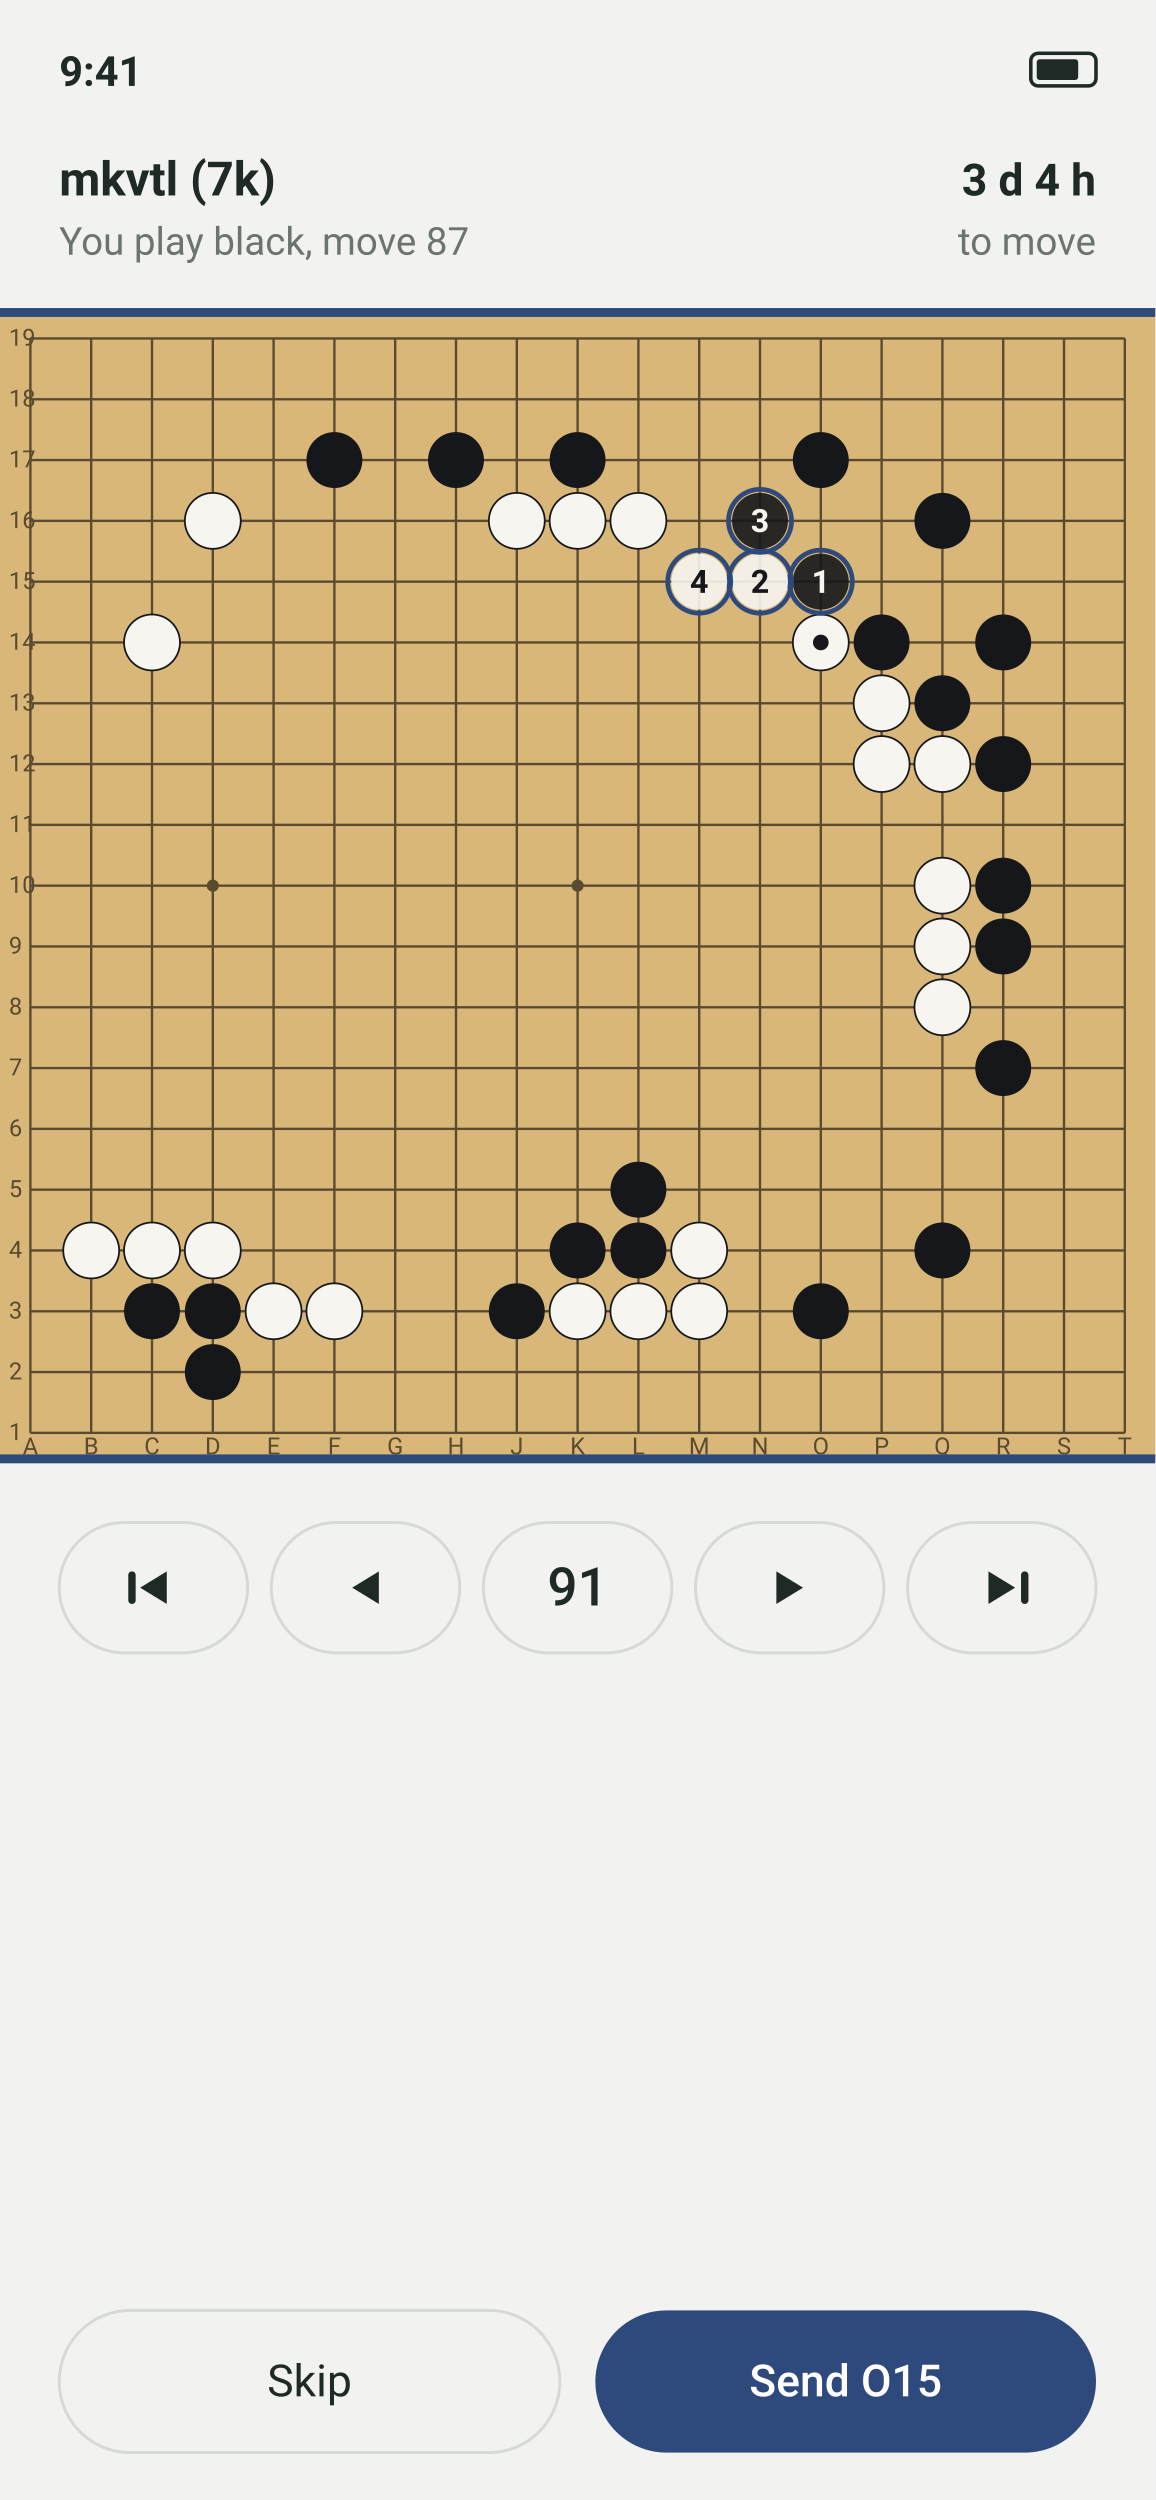
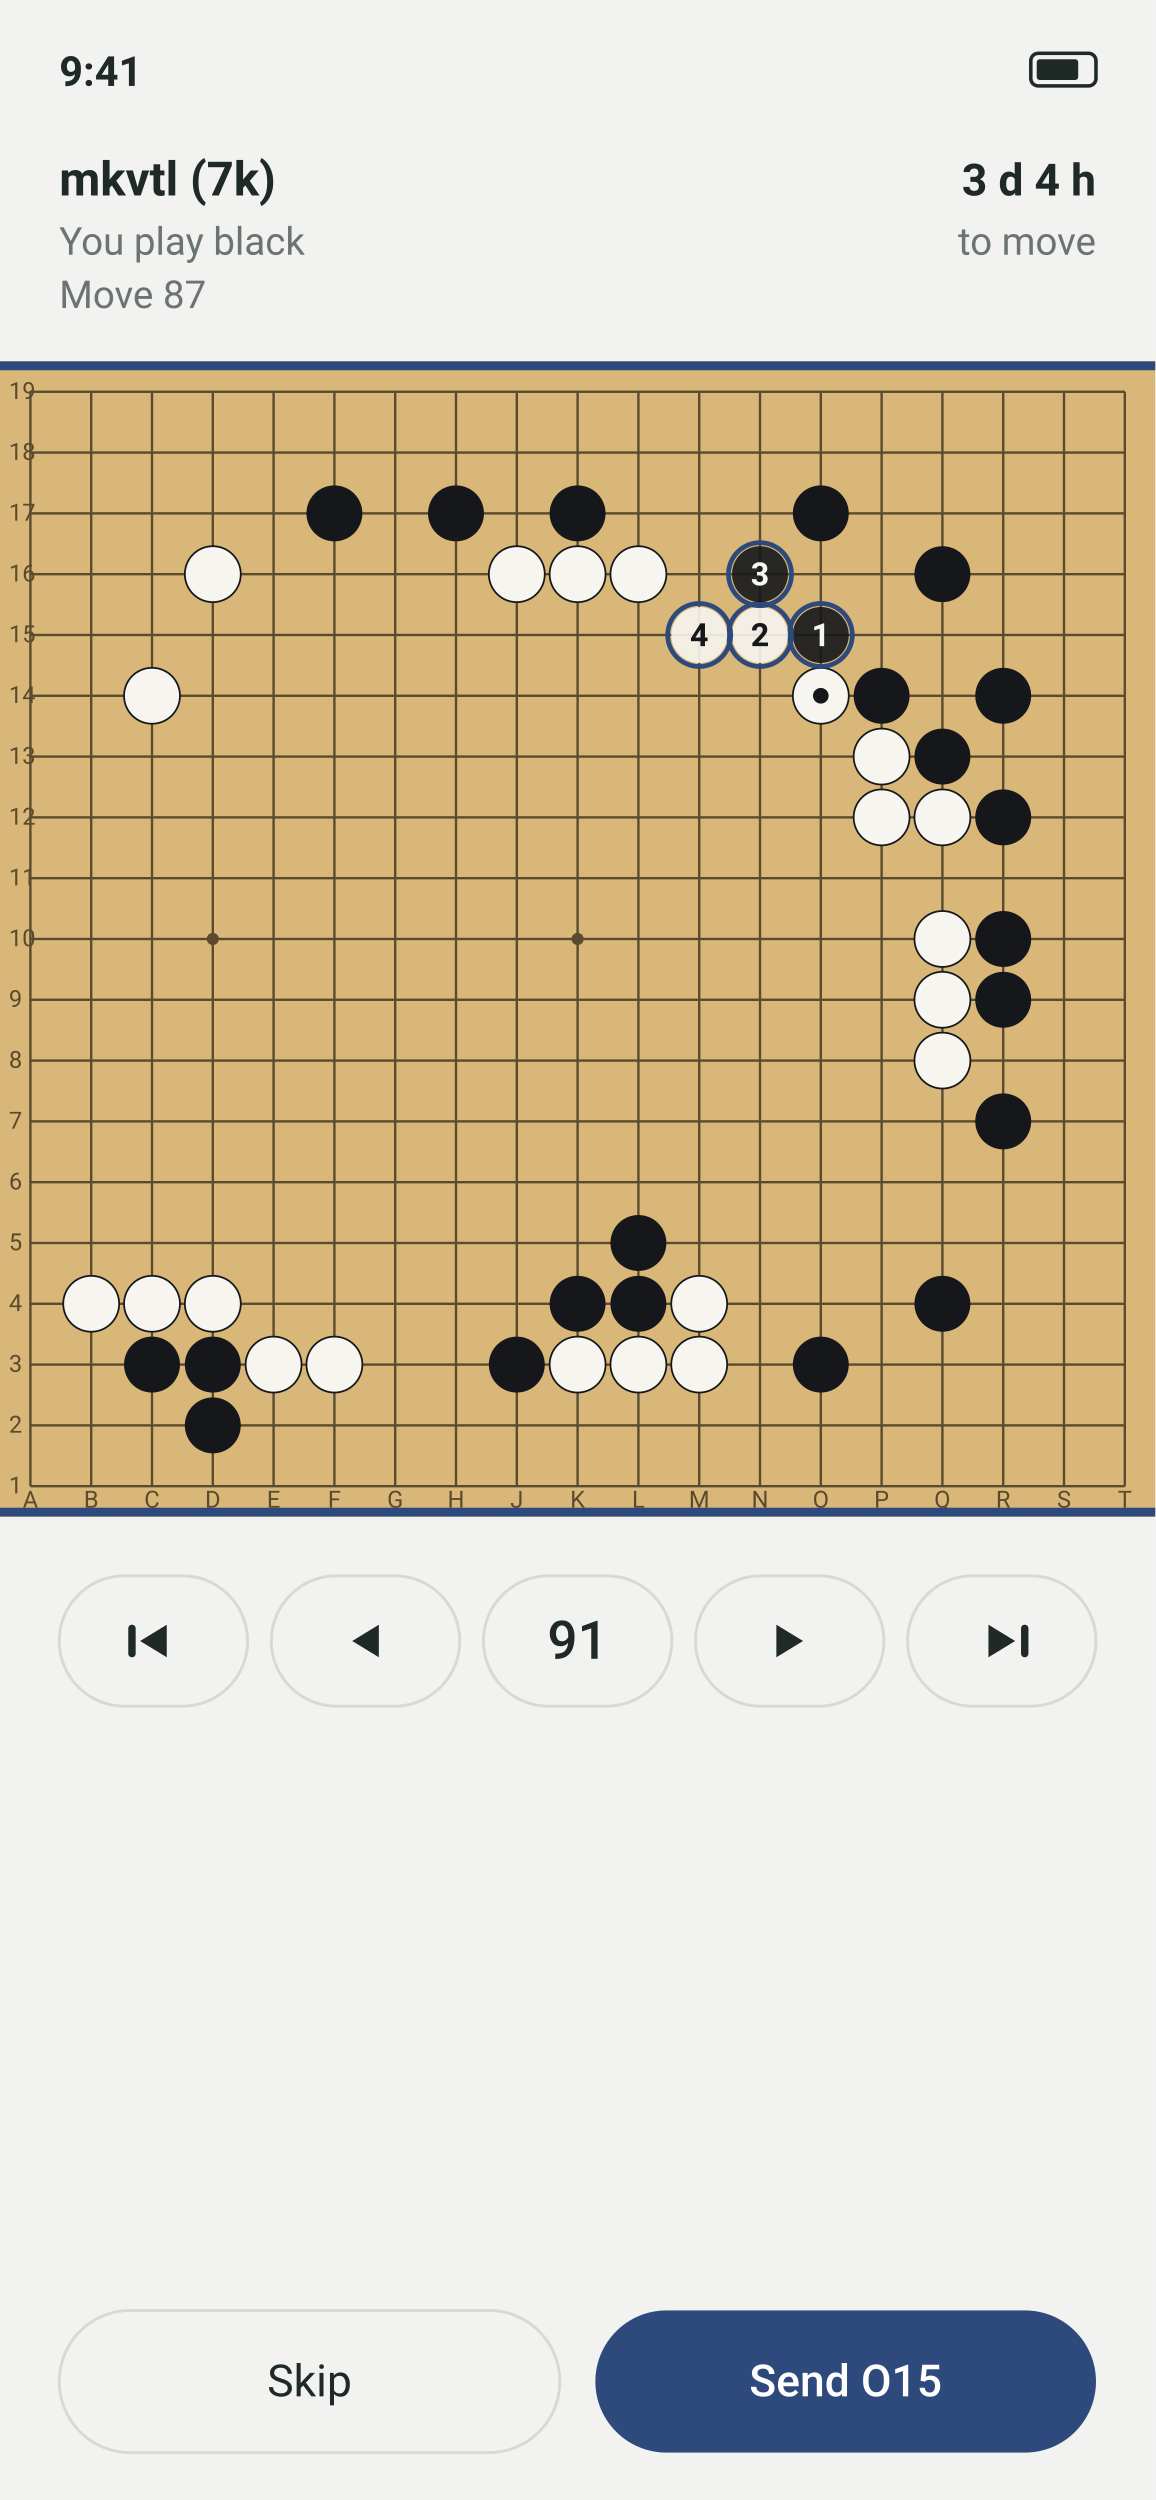
<svg xmlns="http://www.w3.org/2000/svg" width="390" height="844" viewBox="0 0 390 844">
  <rect width="390" height="844" fill="#F2F3F0" />
  <text x="20" y="29" font-family="'IBM Plex Sans', 'Segoe UI', Roboto, sans-serif" font-size="14" font-weight="600" fill="#1F2A26" text-anchor="start">9:41</text>
  <rect x="348" y="18" width="22" height="11" rx="2.5" fill="none" stroke="#1F2A26" stroke-width="1.2" />
  <rect x="350" y="20" width="14" height="7" rx="1" fill="#1F2A26" />
  <rect x="20" y="52" width="24" height="1" fill="none" />
  <text x="20" y="66" font-family="'IBM Plex Sans', 'Segoe UI', Roboto, sans-serif" font-size="16" font-weight="600" fill="#1F2A26" text-anchor="start">mkvtl (7k)</text>
-   <text x="20" y="86" font-family="'IBM Plex Sans', 'Segoe UI', Roboto, sans-serif" font-size="13" font-weight="400" fill="#6B7470" text-anchor="start">You play black, move 87</text>
+   <text x="20" y="86" font-family="'IBM Plex Sans', 'Segoe UI', Roboto, sans-serif" font-size="13" font-weight="400" fill="#6B7470" text-anchor="start">You play black</text>
+   <text x="20" y="104" font-family="'IBM Plex Sans', 'Segoe UI', Roboto, sans-serif" font-size="13" font-weight="400" fill="#6B7470" text-anchor="start">Move 87</text>
  <text x="370" y="66" font-family="'IBM Plex Sans', 'Segoe UI', Roboto, sans-serif" font-size="15" font-weight="600" fill="#1F2A26" text-anchor="end">3 d 4 h</text>
  <text x="370" y="86" font-family="'IBM Plex Sans', 'Segoe UI', Roboto, sans-serif" font-size="13" font-weight="400" fill="#6B7470" text-anchor="end">to move</text>
-   <rect x="0" y="104" width="390" height="390" fill="#D9B778" />
-   <line x1="10.263" y1="114.263" x2="379.737" y2="114.263" stroke="#5A4A2E" stroke-width="0.8" />
-   <line x1="10.263" y1="114.263" x2="10.263" y2="483.737" stroke="#5A4A2E" stroke-width="0.8" />
-   <line x1="10.263" y1="134.789" x2="379.737" y2="134.789" stroke="#5A4A2E" stroke-width="0.8" />
-   <line x1="30.789" y1="114.263" x2="30.789" y2="483.737" stroke="#5A4A2E" stroke-width="0.8" />
-   <line x1="10.263" y1="155.316" x2="379.737" y2="155.316" stroke="#5A4A2E" stroke-width="0.8" />
-   <line x1="51.316" y1="114.263" x2="51.316" y2="483.737" stroke="#5A4A2E" stroke-width="0.8" />
-   <line x1="10.263" y1="175.842" x2="379.737" y2="175.842" stroke="#5A4A2E" stroke-width="0.8" />
-   <line x1="71.842" y1="114.263" x2="71.842" y2="483.737" stroke="#5A4A2E" stroke-width="0.8" />
-   <line x1="10.263" y1="196.368" x2="379.737" y2="196.368" stroke="#5A4A2E" stroke-width="0.8" />
-   <line x1="92.368" y1="114.263" x2="92.368" y2="483.737" stroke="#5A4A2E" stroke-width="0.8" />
-   <line x1="10.263" y1="216.895" x2="379.737" y2="216.895" stroke="#5A4A2E" stroke-width="0.8" />
-   <line x1="112.895" y1="114.263" x2="112.895" y2="483.737" stroke="#5A4A2E" stroke-width="0.8" />
-   <line x1="10.263" y1="237.421" x2="379.737" y2="237.421" stroke="#5A4A2E" stroke-width="0.8" />
-   <line x1="133.421" y1="114.263" x2="133.421" y2="483.737" stroke="#5A4A2E" stroke-width="0.8" />
-   <line x1="10.263" y1="257.947" x2="379.737" y2="257.947" stroke="#5A4A2E" stroke-width="0.8" />
-   <line x1="153.947" y1="114.263" x2="153.947" y2="483.737" stroke="#5A4A2E" stroke-width="0.8" />
-   <line x1="10.263" y1="278.474" x2="379.737" y2="278.474" stroke="#5A4A2E" stroke-width="0.8" />
-   <line x1="174.474" y1="114.263" x2="174.474" y2="483.737" stroke="#5A4A2E" stroke-width="0.8" />
-   <line x1="10.263" y1="299.0" x2="379.737" y2="299.0" stroke="#5A4A2E" stroke-width="0.8" />
-   <line x1="195" y1="114.263" x2="195" y2="483.737" stroke="#5A4A2E" stroke-width="0.8" />
-   <line x1="10.263" y1="319.526" x2="379.737" y2="319.526" stroke="#5A4A2E" stroke-width="0.8" />
-   <line x1="215.526" y1="114.263" x2="215.526" y2="483.737" stroke="#5A4A2E" stroke-width="0.8" />
-   <line x1="10.263" y1="340.053" x2="379.737" y2="340.053" stroke="#5A4A2E" stroke-width="0.8" />
-   <line x1="236.053" y1="114.263" x2="236.053" y2="483.737" stroke="#5A4A2E" stroke-width="0.8" />
-   <line x1="10.263" y1="360.579" x2="379.737" y2="360.579" stroke="#5A4A2E" stroke-width="0.8" />
-   <line x1="256.579" y1="114.263" x2="256.579" y2="483.737" stroke="#5A4A2E" stroke-width="0.8" />
-   <line x1="10.263" y1="381.105" x2="379.737" y2="381.105" stroke="#5A4A2E" stroke-width="0.8" />
-   <line x1="277.105" y1="114.263" x2="277.105" y2="483.737" stroke="#5A4A2E" stroke-width="0.8" />
-   <line x1="10.263" y1="401.632" x2="379.737" y2="401.632" stroke="#5A4A2E" stroke-width="0.8" />
-   <line x1="297.632" y1="114.263" x2="297.632" y2="483.737" stroke="#5A4A2E" stroke-width="0.8" />
-   <line x1="10.263" y1="422.158" x2="379.737" y2="422.158" stroke="#5A4A2E" stroke-width="0.8" />
-   <line x1="318.158" y1="114.263" x2="318.158" y2="483.737" stroke="#5A4A2E" stroke-width="0.8" />
-   <line x1="10.263" y1="442.684" x2="379.737" y2="442.684" stroke="#5A4A2E" stroke-width="0.8" />
-   <line x1="338.684" y1="114.263" x2="338.684" y2="483.737" stroke="#5A4A2E" stroke-width="0.8" />
-   <line x1="10.263" y1="463.211" x2="379.737" y2="463.211" stroke="#5A4A2E" stroke-width="0.8" />
-   <line x1="359.211" y1="114.263" x2="359.211" y2="483.737" stroke="#5A4A2E" stroke-width="0.8" />
-   <line x1="10.263" y1="483.737" x2="379.737" y2="483.737" stroke="#5A4A2E" stroke-width="0.8" />
-   <line x1="379.737" y1="114.263" x2="379.737" y2="483.737" stroke="#5A4A2E" stroke-width="0.8" />
-   <circle cx="71.842" cy="175.842" r="2.053" fill="#5A4A2E" />
-   <circle cx="71.842" cy="299.0" r="2.053" fill="#5A4A2E" />
-   <circle cx="71.842" cy="422.158" r="2.053" fill="#5A4A2E" />
-   <circle cx="195" cy="175.842" r="2.053" fill="#5A4A2E" />
-   <circle cx="195" cy="299.0" r="2.053" fill="#5A4A2E" />
-   <circle cx="195" cy="422.158" r="2.053" fill="#5A4A2E" />
-   <circle cx="318.158" cy="175.842" r="2.053" fill="#5A4A2E" />
-   <circle cx="318.158" cy="299.0" r="2.053" fill="#5A4A2E" />
-   <circle cx="318.158" cy="422.158" r="2.053" fill="#5A4A2E" />
-   <text x="10.263" y="491" font-family="'IBM Plex Sans', 'Segoe UI', Roboto, sans-serif" font-size="8" font-weight="400" fill="#5A4A2E" text-anchor="middle">A</text>
-   <text x="3" y="116.726" font-family="'IBM Plex Sans', 'Segoe UI', Roboto, sans-serif" font-size="8" font-weight="400" fill="#5A4A2E" text-anchor="start">19</text>
-   <text x="30.789" y="491" font-family="'IBM Plex Sans', 'Segoe UI', Roboto, sans-serif" font-size="8" font-weight="400" fill="#5A4A2E" text-anchor="middle">B</text>
-   <text x="3" y="137.253" font-family="'IBM Plex Sans', 'Segoe UI', Roboto, sans-serif" font-size="8" font-weight="400" fill="#5A4A2E" text-anchor="start">18</text>
-   <text x="51.316" y="491" font-family="'IBM Plex Sans', 'Segoe UI', Roboto, sans-serif" font-size="8" font-weight="400" fill="#5A4A2E" text-anchor="middle">C</text>
-   <text x="3" y="157.779" font-family="'IBM Plex Sans', 'Segoe UI', Roboto, sans-serif" font-size="8" font-weight="400" fill="#5A4A2E" text-anchor="start">17</text>
-   <text x="71.842" y="491" font-family="'IBM Plex Sans', 'Segoe UI', Roboto, sans-serif" font-size="8" font-weight="400" fill="#5A4A2E" text-anchor="middle">D</text>
-   <text x="3" y="178.305" font-family="'IBM Plex Sans', 'Segoe UI', Roboto, sans-serif" font-size="8" font-weight="400" fill="#5A4A2E" text-anchor="start">16</text>
-   <text x="92.368" y="491" font-family="'IBM Plex Sans', 'Segoe UI', Roboto, sans-serif" font-size="8" font-weight="400" fill="#5A4A2E" text-anchor="middle">E</text>
-   <text x="3" y="198.832" font-family="'IBM Plex Sans', 'Segoe UI', Roboto, sans-serif" font-size="8" font-weight="400" fill="#5A4A2E" text-anchor="start">15</text>
-   <text x="112.895" y="491" font-family="'IBM Plex Sans', 'Segoe UI', Roboto, sans-serif" font-size="8" font-weight="400" fill="#5A4A2E" text-anchor="middle">F</text>
-   <text x="3" y="219.358" font-family="'IBM Plex Sans', 'Segoe UI', Roboto, sans-serif" font-size="8" font-weight="400" fill="#5A4A2E" text-anchor="start">14</text>
-   <text x="133.421" y="491" font-family="'IBM Plex Sans', 'Segoe UI', Roboto, sans-serif" font-size="8" font-weight="400" fill="#5A4A2E" text-anchor="middle">G</text>
-   <text x="3" y="239.884" font-family="'IBM Plex Sans', 'Segoe UI', Roboto, sans-serif" font-size="8" font-weight="400" fill="#5A4A2E" text-anchor="start">13</text>
-   <text x="153.947" y="491" font-family="'IBM Plex Sans', 'Segoe UI', Roboto, sans-serif" font-size="8" font-weight="400" fill="#5A4A2E" text-anchor="middle">H</text>
-   <text x="3" y="260.411" font-family="'IBM Plex Sans', 'Segoe UI', Roboto, sans-serif" font-size="8" font-weight="400" fill="#5A4A2E" text-anchor="start">12</text>
-   <text x="174.474" y="491" font-family="'IBM Plex Sans', 'Segoe UI', Roboto, sans-serif" font-size="8" font-weight="400" fill="#5A4A2E" text-anchor="middle">J</text>
-   <text x="3" y="280.937" font-family="'IBM Plex Sans', 'Segoe UI', Roboto, sans-serif" font-size="8" font-weight="400" fill="#5A4A2E" text-anchor="start">11</text>
-   <text x="195" y="491" font-family="'IBM Plex Sans', 'Segoe UI', Roboto, sans-serif" font-size="8" font-weight="400" fill="#5A4A2E" text-anchor="middle">K</text>
-   <text x="3" y="301.463" font-family="'IBM Plex Sans', 'Segoe UI', Roboto, sans-serif" font-size="8" font-weight="400" fill="#5A4A2E" text-anchor="start">10</text>
-   <text x="215.526" y="491" font-family="'IBM Plex Sans', 'Segoe UI', Roboto, sans-serif" font-size="8" font-weight="400" fill="#5A4A2E" text-anchor="middle">L</text>
-   <text x="3" y="321.989" font-family="'IBM Plex Sans', 'Segoe UI', Roboto, sans-serif" font-size="8" font-weight="400" fill="#5A4A2E" text-anchor="start">9</text>
-   <text x="236.053" y="491" font-family="'IBM Plex Sans', 'Segoe UI', Roboto, sans-serif" font-size="8" font-weight="400" fill="#5A4A2E" text-anchor="middle">M</text>
-   <text x="3" y="342.516" font-family="'IBM Plex Sans', 'Segoe UI', Roboto, sans-serif" font-size="8" font-weight="400" fill="#5A4A2E" text-anchor="start">8</text>
-   <text x="256.579" y="491" font-family="'IBM Plex Sans', 'Segoe UI', Roboto, sans-serif" font-size="8" font-weight="400" fill="#5A4A2E" text-anchor="middle">N</text>
-   <text x="3" y="363.042" font-family="'IBM Plex Sans', 'Segoe UI', Roboto, sans-serif" font-size="8" font-weight="400" fill="#5A4A2E" text-anchor="start">7</text>
-   <text x="277.105" y="491" font-family="'IBM Plex Sans', 'Segoe UI', Roboto, sans-serif" font-size="8" font-weight="400" fill="#5A4A2E" text-anchor="middle">O</text>
-   <text x="3" y="383.568" font-family="'IBM Plex Sans', 'Segoe UI', Roboto, sans-serif" font-size="8" font-weight="400" fill="#5A4A2E" text-anchor="start">6</text>
-   <text x="297.632" y="491" font-family="'IBM Plex Sans', 'Segoe UI', Roboto, sans-serif" font-size="8" font-weight="400" fill="#5A4A2E" text-anchor="middle">P</text>
-   <text x="3" y="404.095" font-family="'IBM Plex Sans', 'Segoe UI', Roboto, sans-serif" font-size="8" font-weight="400" fill="#5A4A2E" text-anchor="start">5</text>
-   <text x="318.158" y="491" font-family="'IBM Plex Sans', 'Segoe UI', Roboto, sans-serif" font-size="8" font-weight="400" fill="#5A4A2E" text-anchor="middle">Q</text>
-   <text x="3" y="424.621" font-family="'IBM Plex Sans', 'Segoe UI', Roboto, sans-serif" font-size="8" font-weight="400" fill="#5A4A2E" text-anchor="start">4</text>
-   <text x="338.684" y="491" font-family="'IBM Plex Sans', 'Segoe UI', Roboto, sans-serif" font-size="8" font-weight="400" fill="#5A4A2E" text-anchor="middle">R</text>
-   <text x="3" y="445.147" font-family="'IBM Plex Sans', 'Segoe UI', Roboto, sans-serif" font-size="8" font-weight="400" fill="#5A4A2E" text-anchor="start">3</text>
-   <text x="359.211" y="491" font-family="'IBM Plex Sans', 'Segoe UI', Roboto, sans-serif" font-size="8" font-weight="400" fill="#5A4A2E" text-anchor="middle">S</text>
-   <text x="3" y="465.674" font-family="'IBM Plex Sans', 'Segoe UI', Roboto, sans-serif" font-size="8" font-weight="400" fill="#5A4A2E" text-anchor="start">2</text>
-   <text x="379.737" y="491" font-family="'IBM Plex Sans', 'Segoe UI', Roboto, sans-serif" font-size="8" font-weight="400" fill="#5A4A2E" text-anchor="middle">T</text>
-   <text x="3" y="486.2" font-family="'IBM Plex Sans', 'Segoe UI', Roboto, sans-serif" font-size="8" font-weight="400" fill="#5A4A2E" text-anchor="start">1</text>
-   <circle cx="318.158" cy="175.842" r="9.442" fill="#15171A" stroke="#15171A" stroke-width="0" />
-   <circle cx="71.842" cy="422.158" r="9.442" fill="#F7F5F0" stroke="#15171A" stroke-width="0.6" />
-   <circle cx="318.158" cy="422.158" r="9.442" fill="#15171A" stroke="#15171A" stroke-width="0" />
-   <circle cx="71.842" cy="175.842" r="9.442" fill="#F7F5F0" stroke="#15171A" stroke-width="0.6" />
-   <circle cx="338.684" cy="216.895" r="9.442" fill="#15171A" stroke="#15171A" stroke-width="0" />
-   <circle cx="51.316" cy="216.895" r="9.442" fill="#F7F5F0" stroke="#15171A" stroke-width="0.6" />
-   <circle cx="112.895" cy="155.316" r="9.442" fill="#15171A" stroke="#15171A" stroke-width="0" />
-   <circle cx="112.895" cy="442.684" r="9.442" fill="#F7F5F0" stroke="#15171A" stroke-width="0.6" />
-   <circle cx="71.842" cy="442.684" r="9.442" fill="#15171A" stroke="#15171A" stroke-width="0" />
-   <circle cx="92.368" cy="442.684" r="9.442" fill="#F7F5F0" stroke="#15171A" stroke-width="0.6" />
-   <circle cx="51.316" cy="442.684" r="9.442" fill="#15171A" stroke="#15171A" stroke-width="0" />
-   <circle cx="51.316" cy="422.158" r="9.442" fill="#F7F5F0" stroke="#15171A" stroke-width="0.6" />
-   <circle cx="71.842" cy="463.211" r="9.442" fill="#15171A" stroke="#15171A" stroke-width="0" />
-   <circle cx="30.789" cy="422.158" r="9.442" fill="#F7F5F0" stroke="#15171A" stroke-width="0.6" />
-   <circle cx="277.105" cy="155.316" r="9.442" fill="#15171A" stroke="#15171A" stroke-width="0" />
-   <circle cx="318.158" cy="299.0" r="9.442" fill="#F7F5F0" stroke="#15171A" stroke-width="0.6" />
-   <circle cx="338.684" cy="299.0" r="9.442" fill="#15171A" stroke="#15171A" stroke-width="0" />
-   <circle cx="318.158" cy="319.526" r="9.442" fill="#F7F5F0" stroke="#15171A" stroke-width="0.6" />
-   <circle cx="338.684" cy="319.526" r="9.442" fill="#15171A" stroke="#15171A" stroke-width="0" />
-   <circle cx="318.158" cy="340.053" r="9.442" fill="#F7F5F0" stroke="#15171A" stroke-width="0.6" />
-   <circle cx="338.684" cy="360.579" r="9.442" fill="#15171A" stroke="#15171A" stroke-width="0" />
-   <circle cx="297.632" cy="257.947" r="9.442" fill="#F7F5F0" stroke="#15171A" stroke-width="0.6" />
-   <circle cx="277.105" cy="442.684" r="9.442" fill="#15171A" stroke="#15171A" stroke-width="0" />
-   <circle cx="195" cy="175.842" r="9.442" fill="#F7F5F0" stroke="#15171A" stroke-width="0.6" />
-   <circle cx="195" cy="155.316" r="9.442" fill="#15171A" stroke="#15171A" stroke-width="0" />
-   <circle cx="174.474" cy="175.842" r="9.442" fill="#F7F5F0" stroke="#15171A" stroke-width="0.6" />
-   <circle cx="153.947" cy="155.316" r="9.442" fill="#15171A" stroke="#15171A" stroke-width="0" />
-   <circle cx="215.526" cy="175.842" r="9.442" fill="#F7F5F0" stroke="#15171A" stroke-width="0.6" />
-   <circle cx="195" cy="422.158" r="9.442" fill="#15171A" stroke="#15171A" stroke-width="0" />
-   <circle cx="195" cy="442.684" r="9.442" fill="#F7F5F0" stroke="#15171A" stroke-width="0.6" />
-   <circle cx="174.474" cy="442.684" r="9.442" fill="#15171A" stroke="#15171A" stroke-width="0" />
-   <circle cx="215.526" cy="442.684" r="9.442" fill="#F7F5F0" stroke="#15171A" stroke-width="0.6" />
-   <circle cx="215.526" cy="422.158" r="9.442" fill="#15171A" stroke="#15171A" stroke-width="0" />
-   <circle cx="236.053" cy="422.158" r="9.442" fill="#F7F5F0" stroke="#15171A" stroke-width="0.6" />
-   <circle cx="215.526" cy="401.632" r="9.442" fill="#15171A" stroke="#15171A" stroke-width="0" />
-   <circle cx="236.053" cy="442.684" r="9.442" fill="#F7F5F0" stroke="#15171A" stroke-width="0.6" />
-   <circle cx="338.684" cy="257.947" r="9.442" fill="#15171A" stroke="#15171A" stroke-width="0" />
-   <circle cx="318.158" cy="257.947" r="9.442" fill="#F7F5F0" stroke="#15171A" stroke-width="0.6" />
-   <circle cx="318.158" cy="237.421" r="9.442" fill="#15171A" stroke="#15171A" stroke-width="0" />
-   <circle cx="297.632" cy="237.421" r="9.442" fill="#F7F5F0" stroke="#15171A" stroke-width="0.6" />
-   <circle cx="297.632" cy="216.895" r="9.442" fill="#15171A" stroke="#15171A" stroke-width="0" />
-   <circle cx="277.105" cy="216.895" r="9.442" fill="#F7F5F0" stroke="#15171A" stroke-width="0.6" />
-   <circle cx="277.105" cy="216.895" r="2.644" fill="#15171A" />
-   <circle cx="277.105" cy="196.368" r="9.442" fill="#15171A" opacity="0.9" />
-   <circle cx="277.105" cy="196.368" r="10.642" fill="none" stroke="#2E4A7D" stroke-width="1.6" />
-   <text x="277.105" y="200.145" font-family="'IBM Plex Sans', 'Segoe UI', Roboto, sans-serif" font-size="10.858" font-weight="600" fill="#F7F5F0" text-anchor="middle">1</text>
-   <circle cx="256.579" cy="196.368" r="9.442" fill="#F7F5F0" opacity="0.9" />
-   <circle cx="256.579" cy="196.368" r="10.642" fill="none" stroke="#2E4A7D" stroke-width="1.6" />
-   <text x="256.579" y="200.145" font-family="'IBM Plex Sans', 'Segoe UI', Roboto, sans-serif" font-size="10.858" font-weight="600" fill="#15171A" text-anchor="middle">2</text>
-   <circle cx="256.579" cy="175.842" r="9.442" fill="#15171A" opacity="0.9" />
-   <circle cx="256.579" cy="175.842" r="10.642" fill="none" stroke="#2E4A7D" stroke-width="1.6" />
-   <text x="256.579" y="179.619" font-family="'IBM Plex Sans', 'Segoe UI', Roboto, sans-serif" font-size="10.858" font-weight="600" fill="#F7F5F0" text-anchor="middle">3</text>
-   <circle cx="236.053" cy="196.368" r="9.442" fill="#F7F5F0" opacity="0.9" />
-   <circle cx="236.053" cy="196.368" r="10.642" fill="none" stroke="#2E4A7D" stroke-width="1.6" />
-   <text x="236.053" y="200.145" font-family="'IBM Plex Sans', 'Segoe UI', Roboto, sans-serif" font-size="10.858" font-weight="600" fill="#15171A" text-anchor="middle">4</text>
-   <rect x="0" y="104" width="390" height="3" fill="#2E4A7D" />
-   <rect x="0" y="491" width="390" height="3" fill="#2E4A7D" />
-   <rect x="20.0" y="514" width="63.6" height="44" rx="22.0" fill="none" stroke="#D6DAD5" stroke-width="1" />
-   <polygon points="56.3,530.5 47.3,536.0 56.3,541.5" fill="#1F2A26" />
-   <rect x="43.3" y="530.5" width="2.5" height="11" rx="1.2" fill="#1F2A26" />
-   <rect x="91.6" y="514" width="63.6" height="44" rx="22.0" fill="none" stroke="#D6DAD5" stroke-width="1" />
-   <polygon points="127.9,530.5 118.9,536.0 127.9,541.5" fill="#1F2A26" />
-   <rect x="163.2" y="514" width="63.6" height="44" rx="22.0" fill="none" stroke="#D6DAD5" stroke-width="1" />
-   <text x="195.0" y="542.0" font-family="'IBM Plex Sans', 'Segoe UI', Roboto, sans-serif" font-size="18" font-weight="500" fill="#1F2A26" text-anchor="middle">91</text>
-   <rect x="234.8" y="514" width="63.6" height="44" rx="22.0" fill="none" stroke="#D6DAD5" stroke-width="1" />
-   <polygon points="262.1,530.5 271.1,536.0 262.1,541.5" fill="#1F2A26" />
-   <rect x="306.4" y="514" width="63.6" height="44" rx="22.0" fill="none" stroke="#D6DAD5" stroke-width="1" />
-   <polygon points="333.7,530.5 342.7,536.0 333.7,541.5" fill="#1F2A26" />
-   <rect x="344.7" y="530.5" width="2.5" height="11" rx="1.2" fill="#1F2A26" />
+   <rect x="0" y="122" width="390" height="390" fill="#D9B778" />
+   <line x1="10.263" y1="132.263" x2="379.737" y2="132.263" stroke="#5A4A2E" stroke-width="0.8" />
+   <line x1="10.263" y1="132.263" x2="10.263" y2="501.737" stroke="#5A4A2E" stroke-width="0.8" />
+   <line x1="10.263" y1="152.789" x2="379.737" y2="152.789" stroke="#5A4A2E" stroke-width="0.8" />
+   <line x1="30.789" y1="132.263" x2="30.789" y2="501.737" stroke="#5A4A2E" stroke-width="0.8" />
+   <line x1="10.263" y1="173.316" x2="379.737" y2="173.316" stroke="#5A4A2E" stroke-width="0.8" />
+   <line x1="51.316" y1="132.263" x2="51.316" y2="501.737" stroke="#5A4A2E" stroke-width="0.8" />
+   <line x1="10.263" y1="193.842" x2="379.737" y2="193.842" stroke="#5A4A2E" stroke-width="0.8" />
+   <line x1="71.842" y1="132.263" x2="71.842" y2="501.737" stroke="#5A4A2E" stroke-width="0.8" />
+   <line x1="10.263" y1="214.368" x2="379.737" y2="214.368" stroke="#5A4A2E" stroke-width="0.8" />
+   <line x1="92.368" y1="132.263" x2="92.368" y2="501.737" stroke="#5A4A2E" stroke-width="0.8" />
+   <line x1="10.263" y1="234.895" x2="379.737" y2="234.895" stroke="#5A4A2E" stroke-width="0.8" />
+   <line x1="112.895" y1="132.263" x2="112.895" y2="501.737" stroke="#5A4A2E" stroke-width="0.8" />
+   <line x1="10.263" y1="255.421" x2="379.737" y2="255.421" stroke="#5A4A2E" stroke-width="0.8" />
+   <line x1="133.421" y1="132.263" x2="133.421" y2="501.737" stroke="#5A4A2E" stroke-width="0.8" />
+   <line x1="10.263" y1="275.947" x2="379.737" y2="275.947" stroke="#5A4A2E" stroke-width="0.8" />
+   <line x1="153.947" y1="132.263" x2="153.947" y2="501.737" stroke="#5A4A2E" stroke-width="0.8" />
+   <line x1="10.263" y1="296.474" x2="379.737" y2="296.474" stroke="#5A4A2E" stroke-width="0.8" />
+   <line x1="174.474" y1="132.263" x2="174.474" y2="501.737" stroke="#5A4A2E" stroke-width="0.8" />
+   <line x1="10.263" y1="317.0" x2="379.737" y2="317.0" stroke="#5A4A2E" stroke-width="0.8" />
+   <line x1="195" y1="132.263" x2="195" y2="501.737" stroke="#5A4A2E" stroke-width="0.8" />
+   <line x1="10.263" y1="337.526" x2="379.737" y2="337.526" stroke="#5A4A2E" stroke-width="0.8" />
+   <line x1="215.526" y1="132.263" x2="215.526" y2="501.737" stroke="#5A4A2E" stroke-width="0.8" />
+   <line x1="10.263" y1="358.053" x2="379.737" y2="358.053" stroke="#5A4A2E" stroke-width="0.8" />
+   <line x1="236.053" y1="132.263" x2="236.053" y2="501.737" stroke="#5A4A2E" stroke-width="0.8" />
+   <line x1="10.263" y1="378.579" x2="379.737" y2="378.579" stroke="#5A4A2E" stroke-width="0.8" />
+   <line x1="256.579" y1="132.263" x2="256.579" y2="501.737" stroke="#5A4A2E" stroke-width="0.8" />
+   <line x1="10.263" y1="399.105" x2="379.737" y2="399.105" stroke="#5A4A2E" stroke-width="0.8" />
+   <line x1="277.105" y1="132.263" x2="277.105" y2="501.737" stroke="#5A4A2E" stroke-width="0.8" />
+   <line x1="10.263" y1="419.632" x2="379.737" y2="419.632" stroke="#5A4A2E" stroke-width="0.8" />
+   <line x1="297.632" y1="132.263" x2="297.632" y2="501.737" stroke="#5A4A2E" stroke-width="0.8" />
+   <line x1="10.263" y1="440.158" x2="379.737" y2="440.158" stroke="#5A4A2E" stroke-width="0.8" />
+   <line x1="318.158" y1="132.263" x2="318.158" y2="501.737" stroke="#5A4A2E" stroke-width="0.8" />
+   <line x1="10.263" y1="460.684" x2="379.737" y2="460.684" stroke="#5A4A2E" stroke-width="0.8" />
+   <line x1="338.684" y1="132.263" x2="338.684" y2="501.737" stroke="#5A4A2E" stroke-width="0.8" />
+   <line x1="10.263" y1="481.211" x2="379.737" y2="481.211" stroke="#5A4A2E" stroke-width="0.8" />
+   <line x1="359.211" y1="132.263" x2="359.211" y2="501.737" stroke="#5A4A2E" stroke-width="0.8" />
+   <line x1="10.263" y1="501.737" x2="379.737" y2="501.737" stroke="#5A4A2E" stroke-width="0.8" />
+   <line x1="379.737" y1="132.263" x2="379.737" y2="501.737" stroke="#5A4A2E" stroke-width="0.8" />
+   <circle cx="71.842" cy="193.842" r="2.053" fill="#5A4A2E" />
+   <circle cx="71.842" cy="317.0" r="2.053" fill="#5A4A2E" />
+   <circle cx="71.842" cy="440.158" r="2.053" fill="#5A4A2E" />
+   <circle cx="195" cy="193.842" r="2.053" fill="#5A4A2E" />
+   <circle cx="195" cy="317.0" r="2.053" fill="#5A4A2E" />
+   <circle cx="195" cy="440.158" r="2.053" fill="#5A4A2E" />
+   <circle cx="318.158" cy="193.842" r="2.053" fill="#5A4A2E" />
+   <circle cx="318.158" cy="317.0" r="2.053" fill="#5A4A2E" />
+   <circle cx="318.158" cy="440.158" r="2.053" fill="#5A4A2E" />
+   <text x="10.263" y="509" font-family="'IBM Plex Sans', 'Segoe UI', Roboto, sans-serif" font-size="8" font-weight="400" fill="#5A4A2E" text-anchor="middle">A</text>
+   <text x="3" y="134.726" font-family="'IBM Plex Sans', 'Segoe UI', Roboto, sans-serif" font-size="8" font-weight="400" fill="#5A4A2E" text-anchor="start">19</text>
+   <text x="30.789" y="509" font-family="'IBM Plex Sans', 'Segoe UI', Roboto, sans-serif" font-size="8" font-weight="400" fill="#5A4A2E" text-anchor="middle">B</text>
+   <text x="3" y="155.253" font-family="'IBM Plex Sans', 'Segoe UI', Roboto, sans-serif" font-size="8" font-weight="400" fill="#5A4A2E" text-anchor="start">18</text>
+   <text x="51.316" y="509" font-family="'IBM Plex Sans', 'Segoe UI', Roboto, sans-serif" font-size="8" font-weight="400" fill="#5A4A2E" text-anchor="middle">C</text>
+   <text x="3" y="175.779" font-family="'IBM Plex Sans', 'Segoe UI', Roboto, sans-serif" font-size="8" font-weight="400" fill="#5A4A2E" text-anchor="start">17</text>
+   <text x="71.842" y="509" font-family="'IBM Plex Sans', 'Segoe UI', Roboto, sans-serif" font-size="8" font-weight="400" fill="#5A4A2E" text-anchor="middle">D</text>
+   <text x="3" y="196.305" font-family="'IBM Plex Sans', 'Segoe UI', Roboto, sans-serif" font-size="8" font-weight="400" fill="#5A4A2E" text-anchor="start">16</text>
+   <text x="92.368" y="509" font-family="'IBM Plex Sans', 'Segoe UI', Roboto, sans-serif" font-size="8" font-weight="400" fill="#5A4A2E" text-anchor="middle">E</text>
+   <text x="3" y="216.832" font-family="'IBM Plex Sans', 'Segoe UI', Roboto, sans-serif" font-size="8" font-weight="400" fill="#5A4A2E" text-anchor="start">15</text>
+   <text x="112.895" y="509" font-family="'IBM Plex Sans', 'Segoe UI', Roboto, sans-serif" font-size="8" font-weight="400" fill="#5A4A2E" text-anchor="middle">F</text>
+   <text x="3" y="237.358" font-family="'IBM Plex Sans', 'Segoe UI', Roboto, sans-serif" font-size="8" font-weight="400" fill="#5A4A2E" text-anchor="start">14</text>
+   <text x="133.421" y="509" font-family="'IBM Plex Sans', 'Segoe UI', Roboto, sans-serif" font-size="8" font-weight="400" fill="#5A4A2E" text-anchor="middle">G</text>
+   <text x="3" y="257.884" font-family="'IBM Plex Sans', 'Segoe UI', Roboto, sans-serif" font-size="8" font-weight="400" fill="#5A4A2E" text-anchor="start">13</text>
+   <text x="153.947" y="509" font-family="'IBM Plex Sans', 'Segoe UI', Roboto, sans-serif" font-size="8" font-weight="400" fill="#5A4A2E" text-anchor="middle">H</text>
+   <text x="3" y="278.411" font-family="'IBM Plex Sans', 'Segoe UI', Roboto, sans-serif" font-size="8" font-weight="400" fill="#5A4A2E" text-anchor="start">12</text>
+   <text x="174.474" y="509" font-family="'IBM Plex Sans', 'Segoe UI', Roboto, sans-serif" font-size="8" font-weight="400" fill="#5A4A2E" text-anchor="middle">J</text>
+   <text x="3" y="298.937" font-family="'IBM Plex Sans', 'Segoe UI', Roboto, sans-serif" font-size="8" font-weight="400" fill="#5A4A2E" text-anchor="start">11</text>
+   <text x="195" y="509" font-family="'IBM Plex Sans', 'Segoe UI', Roboto, sans-serif" font-size="8" font-weight="400" fill="#5A4A2E" text-anchor="middle">K</text>
+   <text x="3" y="319.463" font-family="'IBM Plex Sans', 'Segoe UI', Roboto, sans-serif" font-size="8" font-weight="400" fill="#5A4A2E" text-anchor="start">10</text>
+   <text x="215.526" y="509" font-family="'IBM Plex Sans', 'Segoe UI', Roboto, sans-serif" font-size="8" font-weight="400" fill="#5A4A2E" text-anchor="middle">L</text>
+   <text x="3" y="339.989" font-family="'IBM Plex Sans', 'Segoe UI', Roboto, sans-serif" font-size="8" font-weight="400" fill="#5A4A2E" text-anchor="start">9</text>
+   <text x="236.053" y="509" font-family="'IBM Plex Sans', 'Segoe UI', Roboto, sans-serif" font-size="8" font-weight="400" fill="#5A4A2E" text-anchor="middle">M</text>
+   <text x="3" y="360.516" font-family="'IBM Plex Sans', 'Segoe UI', Roboto, sans-serif" font-size="8" font-weight="400" fill="#5A4A2E" text-anchor="start">8</text>
+   <text x="256.579" y="509" font-family="'IBM Plex Sans', 'Segoe UI', Roboto, sans-serif" font-size="8" font-weight="400" fill="#5A4A2E" text-anchor="middle">N</text>
+   <text x="3" y="381.042" font-family="'IBM Plex Sans', 'Segoe UI', Roboto, sans-serif" font-size="8" font-weight="400" fill="#5A4A2E" text-anchor="start">7</text>
+   <text x="277.105" y="509" font-family="'IBM Plex Sans', 'Segoe UI', Roboto, sans-serif" font-size="8" font-weight="400" fill="#5A4A2E" text-anchor="middle">O</text>
+   <text x="3" y="401.568" font-family="'IBM Plex Sans', 'Segoe UI', Roboto, sans-serif" font-size="8" font-weight="400" fill="#5A4A2E" text-anchor="start">6</text>
+   <text x="297.632" y="509" font-family="'IBM Plex Sans', 'Segoe UI', Roboto, sans-serif" font-size="8" font-weight="400" fill="#5A4A2E" text-anchor="middle">P</text>
+   <text x="3" y="422.095" font-family="'IBM Plex Sans', 'Segoe UI', Roboto, sans-serif" font-size="8" font-weight="400" fill="#5A4A2E" text-anchor="start">5</text>
+   <text x="318.158" y="509" font-family="'IBM Plex Sans', 'Segoe UI', Roboto, sans-serif" font-size="8" font-weight="400" fill="#5A4A2E" text-anchor="middle">Q</text>
+   <text x="3" y="442.621" font-family="'IBM Plex Sans', 'Segoe UI', Roboto, sans-serif" font-size="8" font-weight="400" fill="#5A4A2E" text-anchor="start">4</text>
+   <text x="338.684" y="509" font-family="'IBM Plex Sans', 'Segoe UI', Roboto, sans-serif" font-size="8" font-weight="400" fill="#5A4A2E" text-anchor="middle">R</text>
+   <text x="3" y="463.147" font-family="'IBM Plex Sans', 'Segoe UI', Roboto, sans-serif" font-size="8" font-weight="400" fill="#5A4A2E" text-anchor="start">3</text>
+   <text x="359.211" y="509" font-family="'IBM Plex Sans', 'Segoe UI', Roboto, sans-serif" font-size="8" font-weight="400" fill="#5A4A2E" text-anchor="middle">S</text>
+   <text x="3" y="483.674" font-family="'IBM Plex Sans', 'Segoe UI', Roboto, sans-serif" font-size="8" font-weight="400" fill="#5A4A2E" text-anchor="start">2</text>
+   <text x="379.737" y="509" font-family="'IBM Plex Sans', 'Segoe UI', Roboto, sans-serif" font-size="8" font-weight="400" fill="#5A4A2E" text-anchor="middle">T</text>
+   <text x="3" y="504.2" font-family="'IBM Plex Sans', 'Segoe UI', Roboto, sans-serif" font-size="8" font-weight="400" fill="#5A4A2E" text-anchor="start">1</text>
+   <circle cx="318.158" cy="193.842" r="9.442" fill="#15171A" stroke="#15171A" stroke-width="0" />
+   <circle cx="71.842" cy="440.158" r="9.442" fill="#F7F5F0" stroke="#15171A" stroke-width="0.6" />
+   <circle cx="318.158" cy="440.158" r="9.442" fill="#15171A" stroke="#15171A" stroke-width="0" />
+   <circle cx="71.842" cy="193.842" r="9.442" fill="#F7F5F0" stroke="#15171A" stroke-width="0.6" />
+   <circle cx="338.684" cy="234.895" r="9.442" fill="#15171A" stroke="#15171A" stroke-width="0" />
+   <circle cx="51.316" cy="234.895" r="9.442" fill="#F7F5F0" stroke="#15171A" stroke-width="0.6" />
+   <circle cx="112.895" cy="173.316" r="9.442" fill="#15171A" stroke="#15171A" stroke-width="0" />
+   <circle cx="112.895" cy="460.684" r="9.442" fill="#F7F5F0" stroke="#15171A" stroke-width="0.6" />
+   <circle cx="71.842" cy="460.684" r="9.442" fill="#15171A" stroke="#15171A" stroke-width="0" />
+   <circle cx="92.368" cy="460.684" r="9.442" fill="#F7F5F0" stroke="#15171A" stroke-width="0.6" />
+   <circle cx="51.316" cy="460.684" r="9.442" fill="#15171A" stroke="#15171A" stroke-width="0" />
+   <circle cx="51.316" cy="440.158" r="9.442" fill="#F7F5F0" stroke="#15171A" stroke-width="0.6" />
+   <circle cx="71.842" cy="481.211" r="9.442" fill="#15171A" stroke="#15171A" stroke-width="0" />
+   <circle cx="30.789" cy="440.158" r="9.442" fill="#F7F5F0" stroke="#15171A" stroke-width="0.6" />
+   <circle cx="277.105" cy="173.316" r="9.442" fill="#15171A" stroke="#15171A" stroke-width="0" />
+   <circle cx="318.158" cy="317.0" r="9.442" fill="#F7F5F0" stroke="#15171A" stroke-width="0.6" />
+   <circle cx="338.684" cy="317.0" r="9.442" fill="#15171A" stroke="#15171A" stroke-width="0" />
+   <circle cx="318.158" cy="337.526" r="9.442" fill="#F7F5F0" stroke="#15171A" stroke-width="0.6" />
+   <circle cx="338.684" cy="337.526" r="9.442" fill="#15171A" stroke="#15171A" stroke-width="0" />
+   <circle cx="318.158" cy="358.053" r="9.442" fill="#F7F5F0" stroke="#15171A" stroke-width="0.6" />
+   <circle cx="338.684" cy="378.579" r="9.442" fill="#15171A" stroke="#15171A" stroke-width="0" />
+   <circle cx="297.632" cy="275.947" r="9.442" fill="#F7F5F0" stroke="#15171A" stroke-width="0.6" />
+   <circle cx="277.105" cy="460.684" r="9.442" fill="#15171A" stroke="#15171A" stroke-width="0" />
+   <circle cx="195" cy="193.842" r="9.442" fill="#F7F5F0" stroke="#15171A" stroke-width="0.6" />
+   <circle cx="195" cy="173.316" r="9.442" fill="#15171A" stroke="#15171A" stroke-width="0" />
+   <circle cx="174.474" cy="193.842" r="9.442" fill="#F7F5F0" stroke="#15171A" stroke-width="0.6" />
+   <circle cx="153.947" cy="173.316" r="9.442" fill="#15171A" stroke="#15171A" stroke-width="0" />
+   <circle cx="215.526" cy="193.842" r="9.442" fill="#F7F5F0" stroke="#15171A" stroke-width="0.6" />
+   <circle cx="195" cy="440.158" r="9.442" fill="#15171A" stroke="#15171A" stroke-width="0" />
+   <circle cx="195" cy="460.684" r="9.442" fill="#F7F5F0" stroke="#15171A" stroke-width="0.6" />
+   <circle cx="174.474" cy="460.684" r="9.442" fill="#15171A" stroke="#15171A" stroke-width="0" />
+   <circle cx="215.526" cy="460.684" r="9.442" fill="#F7F5F0" stroke="#15171A" stroke-width="0.6" />
+   <circle cx="215.526" cy="440.158" r="9.442" fill="#15171A" stroke="#15171A" stroke-width="0" />
+   <circle cx="236.053" cy="440.158" r="9.442" fill="#F7F5F0" stroke="#15171A" stroke-width="0.6" />
+   <circle cx="215.526" cy="419.632" r="9.442" fill="#15171A" stroke="#15171A" stroke-width="0" />
+   <circle cx="236.053" cy="460.684" r="9.442" fill="#F7F5F0" stroke="#15171A" stroke-width="0.6" />
+   <circle cx="338.684" cy="275.947" r="9.442" fill="#15171A" stroke="#15171A" stroke-width="0" />
+   <circle cx="318.158" cy="275.947" r="9.442" fill="#F7F5F0" stroke="#15171A" stroke-width="0.6" />
+   <circle cx="318.158" cy="255.421" r="9.442" fill="#15171A" stroke="#15171A" stroke-width="0" />
+   <circle cx="297.632" cy="255.421" r="9.442" fill="#F7F5F0" stroke="#15171A" stroke-width="0.6" />
+   <circle cx="297.632" cy="234.895" r="9.442" fill="#15171A" stroke="#15171A" stroke-width="0" />
+   <circle cx="277.105" cy="234.895" r="9.442" fill="#F7F5F0" stroke="#15171A" stroke-width="0.6" />
+   <circle cx="277.105" cy="234.895" r="2.644" fill="#15171A" />
+   <circle cx="277.105" cy="214.368" r="9.442" fill="#15171A" opacity="0.9" />
+   <circle cx="277.105" cy="214.368" r="10.642" fill="none" stroke="#2E4A7D" stroke-width="1.6" />
+   <text x="277.105" y="218.145" font-family="'IBM Plex Sans', 'Segoe UI', Roboto, sans-serif" font-size="10.858" font-weight="600" fill="#F7F5F0" text-anchor="middle">1</text>
+   <circle cx="256.579" cy="214.368" r="9.442" fill="#F7F5F0" opacity="0.9" />
+   <circle cx="256.579" cy="214.368" r="10.642" fill="none" stroke="#2E4A7D" stroke-width="1.6" />
+   <text x="256.579" y="218.145" font-family="'IBM Plex Sans', 'Segoe UI', Roboto, sans-serif" font-size="10.858" font-weight="600" fill="#15171A" text-anchor="middle">2</text>
+   <circle cx="256.579" cy="193.842" r="9.442" fill="#15171A" opacity="0.9" />
+   <circle cx="256.579" cy="193.842" r="10.642" fill="none" stroke="#2E4A7D" stroke-width="1.6" />
+   <text x="256.579" y="197.619" font-family="'IBM Plex Sans', 'Segoe UI', Roboto, sans-serif" font-size="10.858" font-weight="600" fill="#F7F5F0" text-anchor="middle">3</text>
+   <circle cx="236.053" cy="214.368" r="9.442" fill="#F7F5F0" opacity="0.9" />
+   <circle cx="236.053" cy="214.368" r="10.642" fill="none" stroke="#2E4A7D" stroke-width="1.6" />
+   <text x="236.053" y="218.145" font-family="'IBM Plex Sans', 'Segoe UI', Roboto, sans-serif" font-size="10.858" font-weight="600" fill="#15171A" text-anchor="middle">4</text>
+   <rect x="0" y="122" width="390" height="3" fill="#2E4A7D" />
+   <rect x="0" y="509" width="390" height="3" fill="#2E4A7D" />
+   <rect x="20.0" y="532" width="63.6" height="44" rx="22.0" fill="none" stroke="#D6DAD5" stroke-width="1" />
+   <polygon points="56.3,548.5 47.3,554.0 56.3,559.5" fill="#1F2A26" />
+   <rect x="43.3" y="548.5" width="2.5" height="11" rx="1.2" fill="#1F2A26" />
+   <rect x="91.6" y="532" width="63.6" height="44" rx="22.0" fill="none" stroke="#D6DAD5" stroke-width="1" />
+   <polygon points="127.9,548.5 118.9,554.0 127.9,559.5" fill="#1F2A26" />
+   <rect x="163.2" y="532" width="63.6" height="44" rx="22.0" fill="none" stroke="#D6DAD5" stroke-width="1" />
+   <text x="195.0" y="560.0" font-family="'IBM Plex Sans', 'Segoe UI', Roboto, sans-serif" font-size="18" font-weight="500" fill="#1F2A26" text-anchor="middle">91</text>
+   <rect x="234.8" y="532" width="63.6" height="44" rx="22.0" fill="none" stroke="#D6DAD5" stroke-width="1" />
+   <polygon points="262.1,548.5 271.1,554.0 262.1,559.5" fill="#1F2A26" />
+   <rect x="306.4" y="532" width="63.6" height="44" rx="22.0" fill="none" stroke="#D6DAD5" stroke-width="1" />
+   <polygon points="333.7,548.5 342.7,554.0 333.7,559.5" fill="#1F2A26" />
+   <rect x="344.7" y="548.5" width="2.5" height="11" rx="1.2" fill="#1F2A26" />
  <rect x="20" y="780" width="169.0" height="48" rx="24.0" fill="none" stroke="#D6DAD5" stroke-width="1" />
  <text x="104.5" y="809.0" font-family="'IBM Plex Sans', 'Segoe UI', Roboto, sans-serif" font-size="15" font-weight="400" fill="#1F2A26" text-anchor="middle">Skip</text>
  <rect x="201.0" y="780" width="169.0" height="48" rx="24.0" fill="#2E4A7D" />
  <text x="285.5" y="809.0" font-family="'IBM Plex Sans', 'Segoe UI', Roboto, sans-serif" font-size="15" font-weight="500" fill="#FFFFFF" text-anchor="middle">Send O15</text>
</svg>
